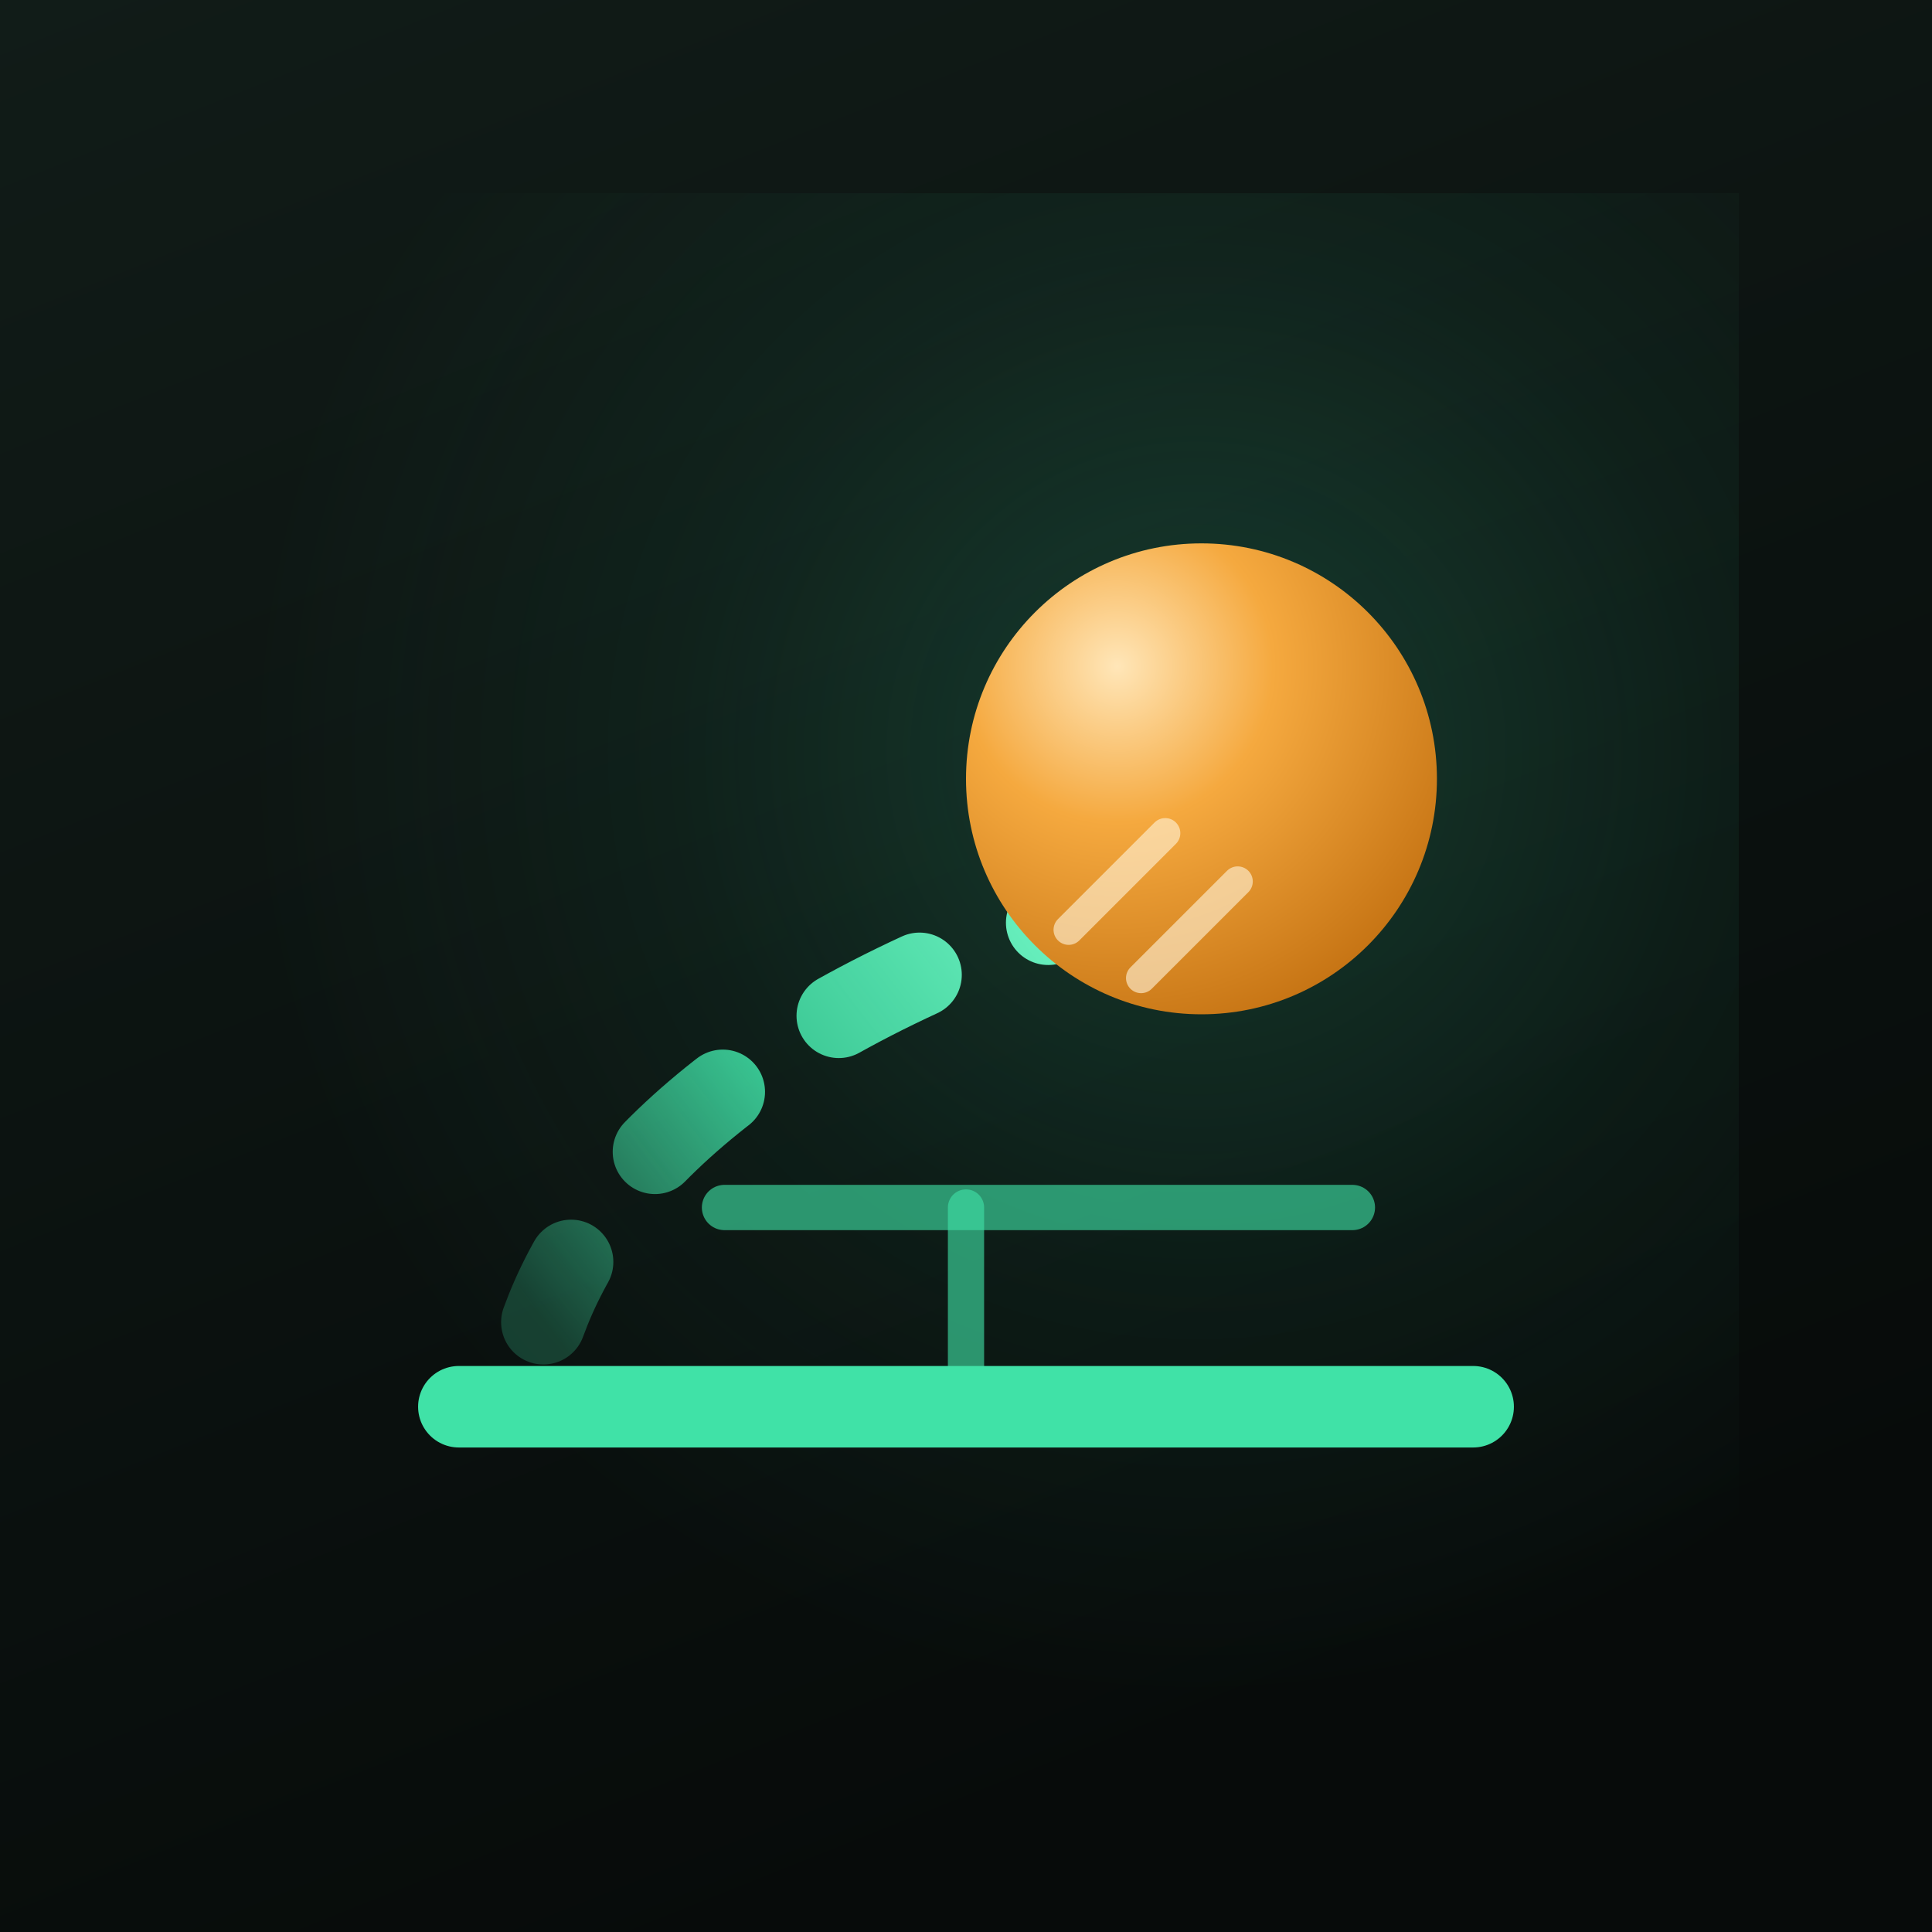
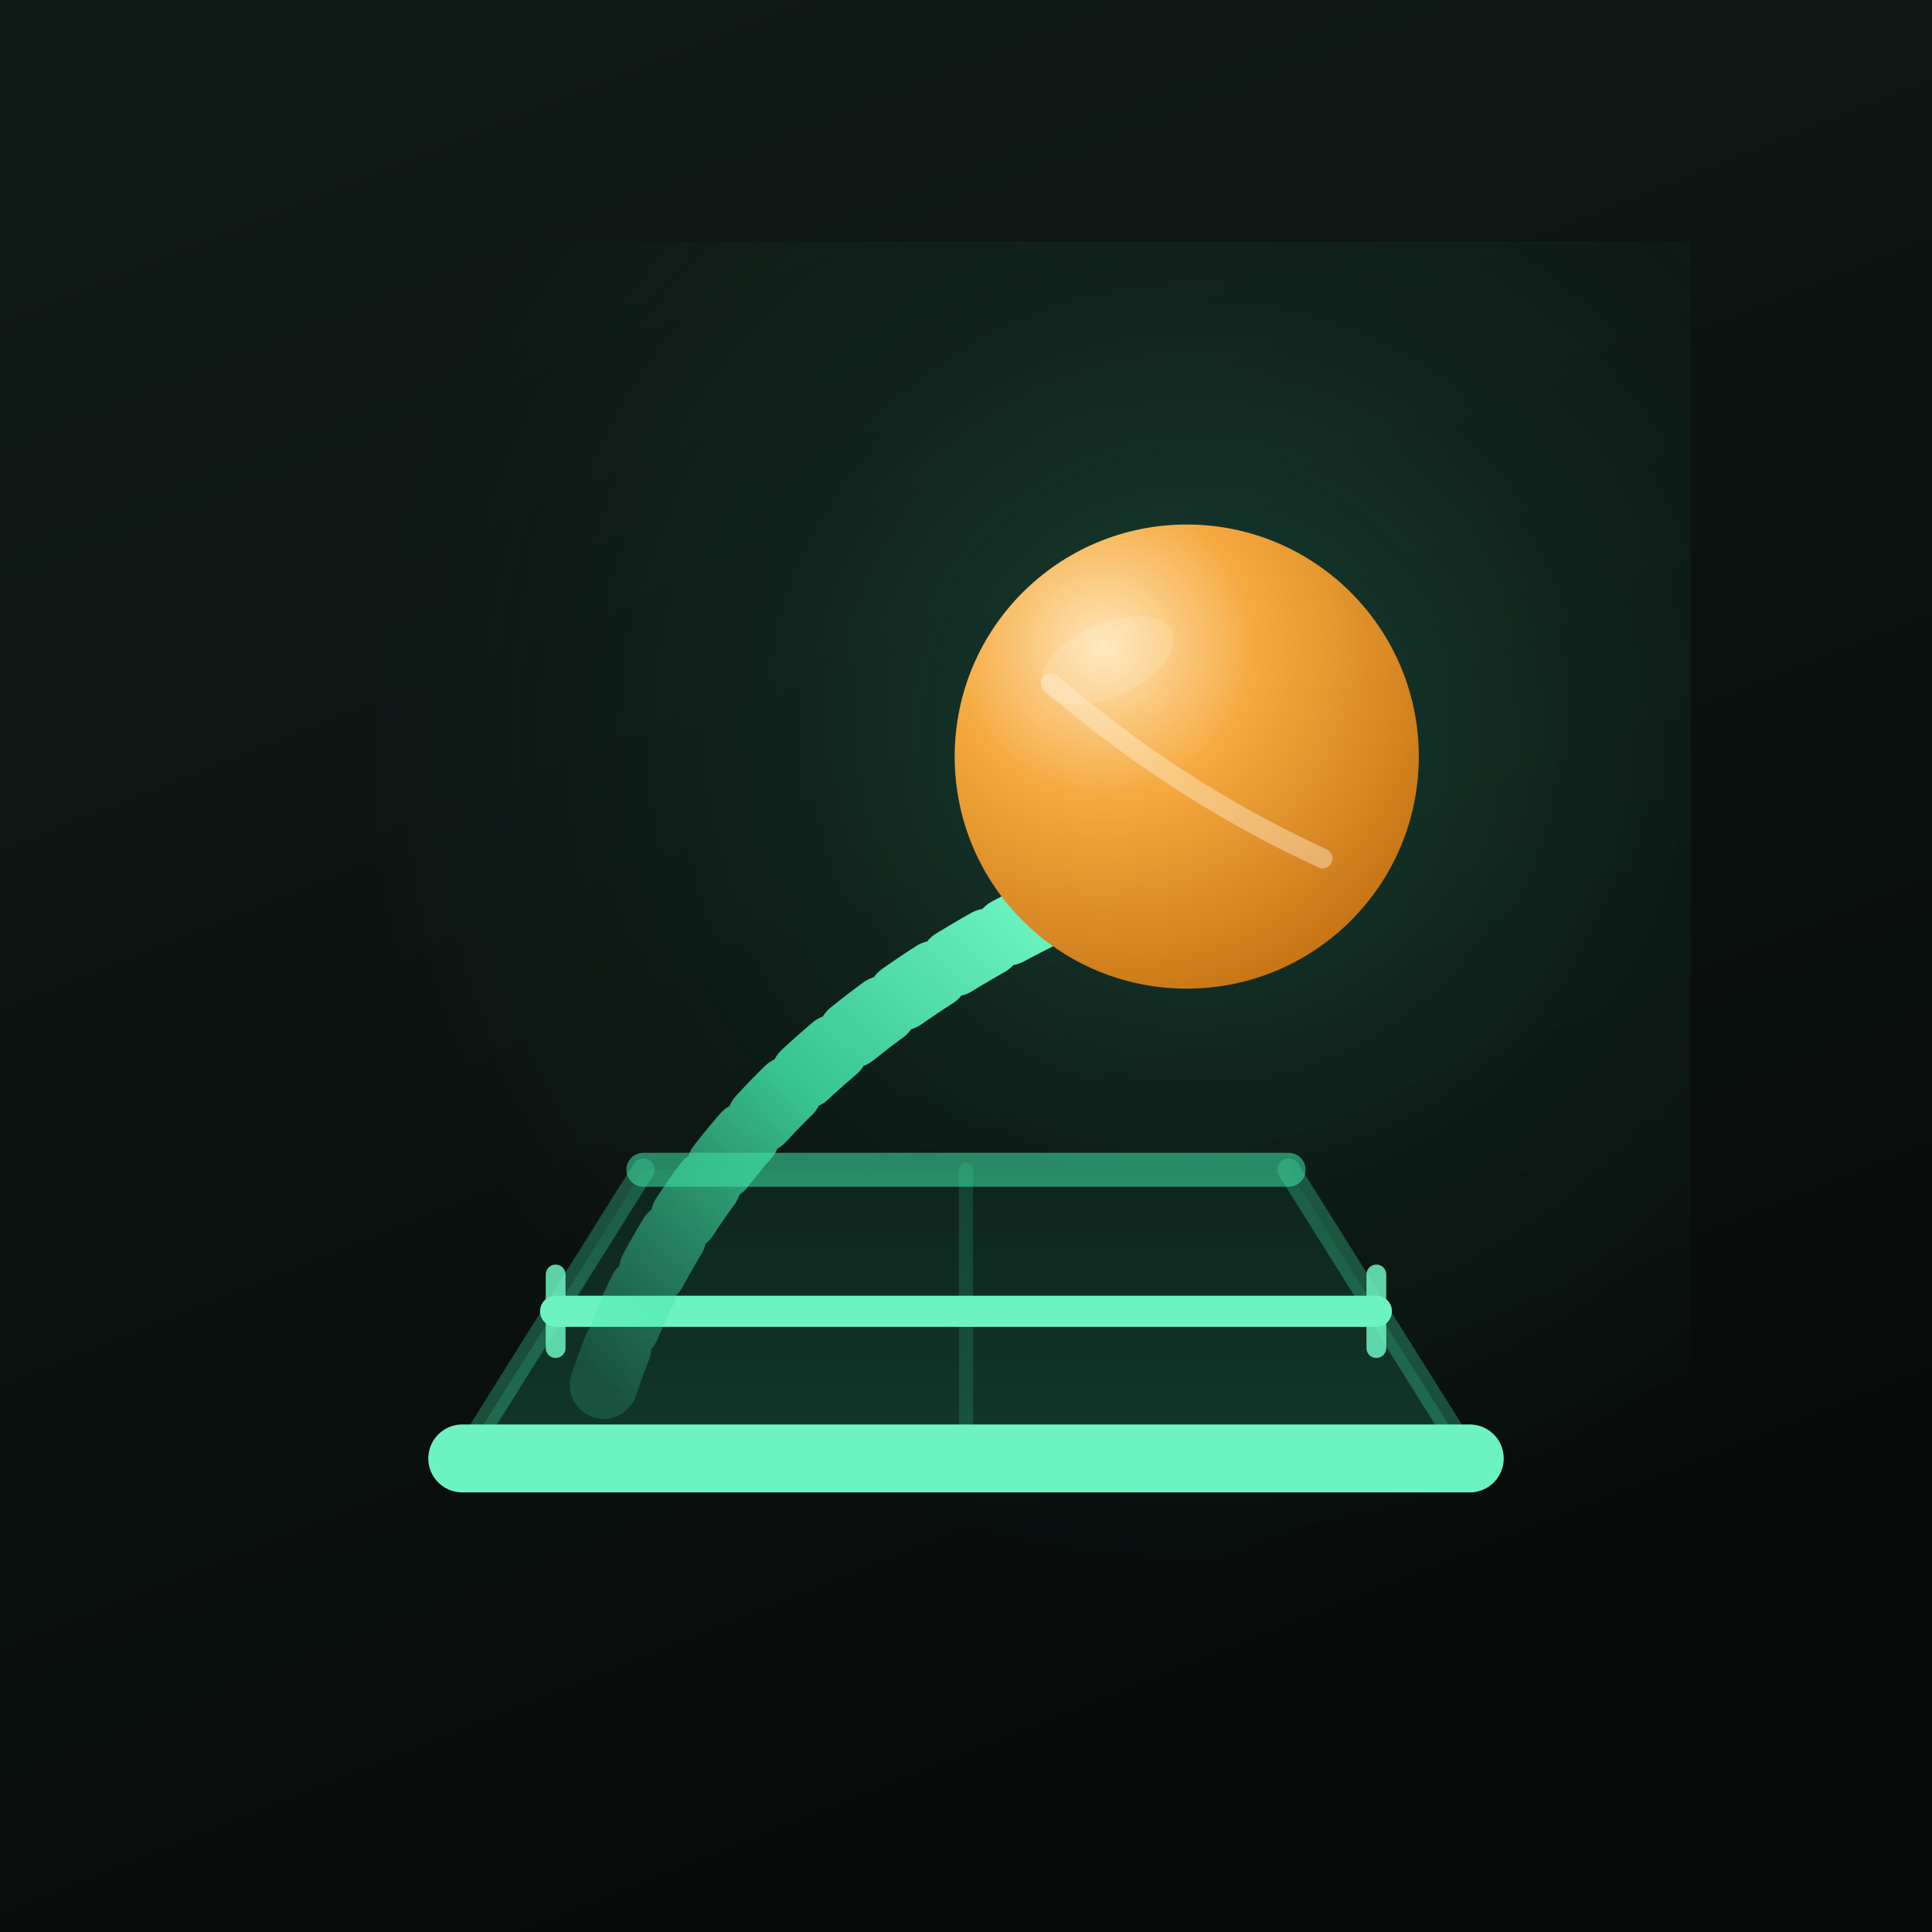
<svg xmlns="http://www.w3.org/2000/svg" viewBox="0 0 512 512" width="512" height="512" role="img" aria-label="Nova Drill Control">
  <defs>
    <linearGradient id="bg" x1="0" y1="0" x2="0.4" y2="1">
      <stop offset="0" stop-color="#111c18" />
      <stop offset="1" stop-color="#070b0a" />
    </linearGradient>
-     <radialGradient id="glow" cx="0.65" cy="0.36" r="0.62">
-       <stop offset="0" stop-color="#40e2a7" stop-opacity="0.20" />
+     <radialGradient id="glow" cx="0.66" cy="0.34" r="0.58">
+       <stop offset="0" stop-color="#40e2a7" stop-opacity="0.22" />
      <stop offset="0.55" stop-color="#40e2a7" stop-opacity="0.06" />
      <stop offset="1" stop-color="#40e2a7" stop-opacity="0" />
    </radialGradient>
    <radialGradient id="ball" cx="0.32" cy="0.26" r="0.95">
      <stop offset="0" stop-color="#ffe6b8" />
      <stop offset="0.35" stop-color="#f5a93f" />
      <stop offset="1" stop-color="#b86407" />
    </radialGradient>
-     <linearGradient id="trail" gradientUnits="userSpaceOnUse" x1="116" y1="362" x2="288" y2="228">
-       <stop offset="0" stop-color="#40e2a7" stop-opacity="0.22" />
-       <stop offset="0.5" stop-color="#40e2a7" stop-opacity="0.85" />
+     <linearGradient id="table" gradientUnits="userSpaceOnUse" x1="0" y1="322" x2="0" y2="424">
+       <stop offset="0" stop-color="#0d241d" />
+       <stop offset="1" stop-color="#12382c" />
+     </linearGradient>
+     <linearGradient id="trail" gradientUnits="userSpaceOnUse" x1="128" y1="398" x2="282" y2="232">
+       <stop offset="0" stop-color="#40e2a7" stop-opacity="0.18" />
+       <stop offset="0.55" stop-color="#40e2a7" stop-opacity="0.85" />
      <stop offset="1" stop-color="#6df3c1" />
    </linearGradient>
  </defs>
  <rect width="512" height="512" fill="url(#bg)" />
-   <g transform="translate(256 256) scale(0.8) translate(-256 -256)">
+   <g transform="translate(256 256) scale(0.75) translate(-256 -256)">
    <rect width="512" height="512" fill="url(#glow)" />
-     <g transform="translate(0 12)">
-       <path d="M176 324 H384" fill="none" stroke="#40e2a7" stroke-opacity="0.62" stroke-width="15" stroke-linecap="round" />
-       <path d="M256 324 V390" fill="none" stroke="#40e2a7" stroke-opacity="0.62" stroke-width="12" stroke-linecap="round" />
-       <path d="M88 390 H424" fill="none" stroke="#40e2a7" stroke-width="27" stroke-linecap="round" />
-       <path d="M116 362 C 132 318 178 266 288 228" fill="none" stroke="url(#trail)" stroke-width="28" stroke-linecap="round" stroke-dasharray="30 46" stroke-dashoffset="8" />
-       <circle cx="334" cy="182" r="78" fill="url(#ball)" />
-       <g stroke="#fff1d6" stroke-width="10" stroke-linecap="round" stroke-opacity="0.62" fill="none">
-         <path d="M290 232 L322 200" />
-         <path d="M314 248 L346 216" />
-       </g>
+     <g transform="translate(0 6)">
+       <path d="M78 424 L142 322 H370 L434 424 Z" fill="url(#table)" />
+       <path d="M142 322 H370" fill="none" stroke="#40e2a7" stroke-opacity="0.55" stroke-width="12" stroke-linecap="round" />
+       <path d="M78 424 L142 322 M434 424 L370 322" fill="none" stroke="#40e2a7" stroke-opacity="0.30" stroke-width="8" stroke-linecap="round" />
+       <path d="M256 322 V424" fill="none" stroke="#40e2a7" stroke-opacity="0.16" stroke-width="5" stroke-linecap="round" />
+       <path d="M78 424 H434" fill="none" stroke="#6df3c1" stroke-width="24" stroke-linecap="round" />
+       <path d="M111 372 H401" fill="none" stroke="#6df3c1" stroke-width="11" stroke-linecap="round" />
+       <path d="M111 359 V385 M401 359 V385" fill="none" stroke="#6df3c1" stroke-width="7" stroke-linecap="round" stroke-opacity="0.85" />
+       <path d="M128 398 C150 332 198 274 282 232" fill="none" stroke="url(#trail)" stroke-width="24" stroke-linecap="round" pathLength="100" stroke-dasharray="14 8" />
+       <circle cx="334" cy="176" r="82" fill="url(#ball)" />
+       <path d="M286 150 Q330 188 382 212" fill="none" stroke="#fff1d6" stroke-width="7" stroke-linecap="round" stroke-opacity="0.42" />
+       <ellipse cx="306" cy="142" rx="25" ry="13" transform="rotate(-24 306 142)" fill="#fff6e4" opacity="0.16" />
    </g>
  </g>
</svg>
